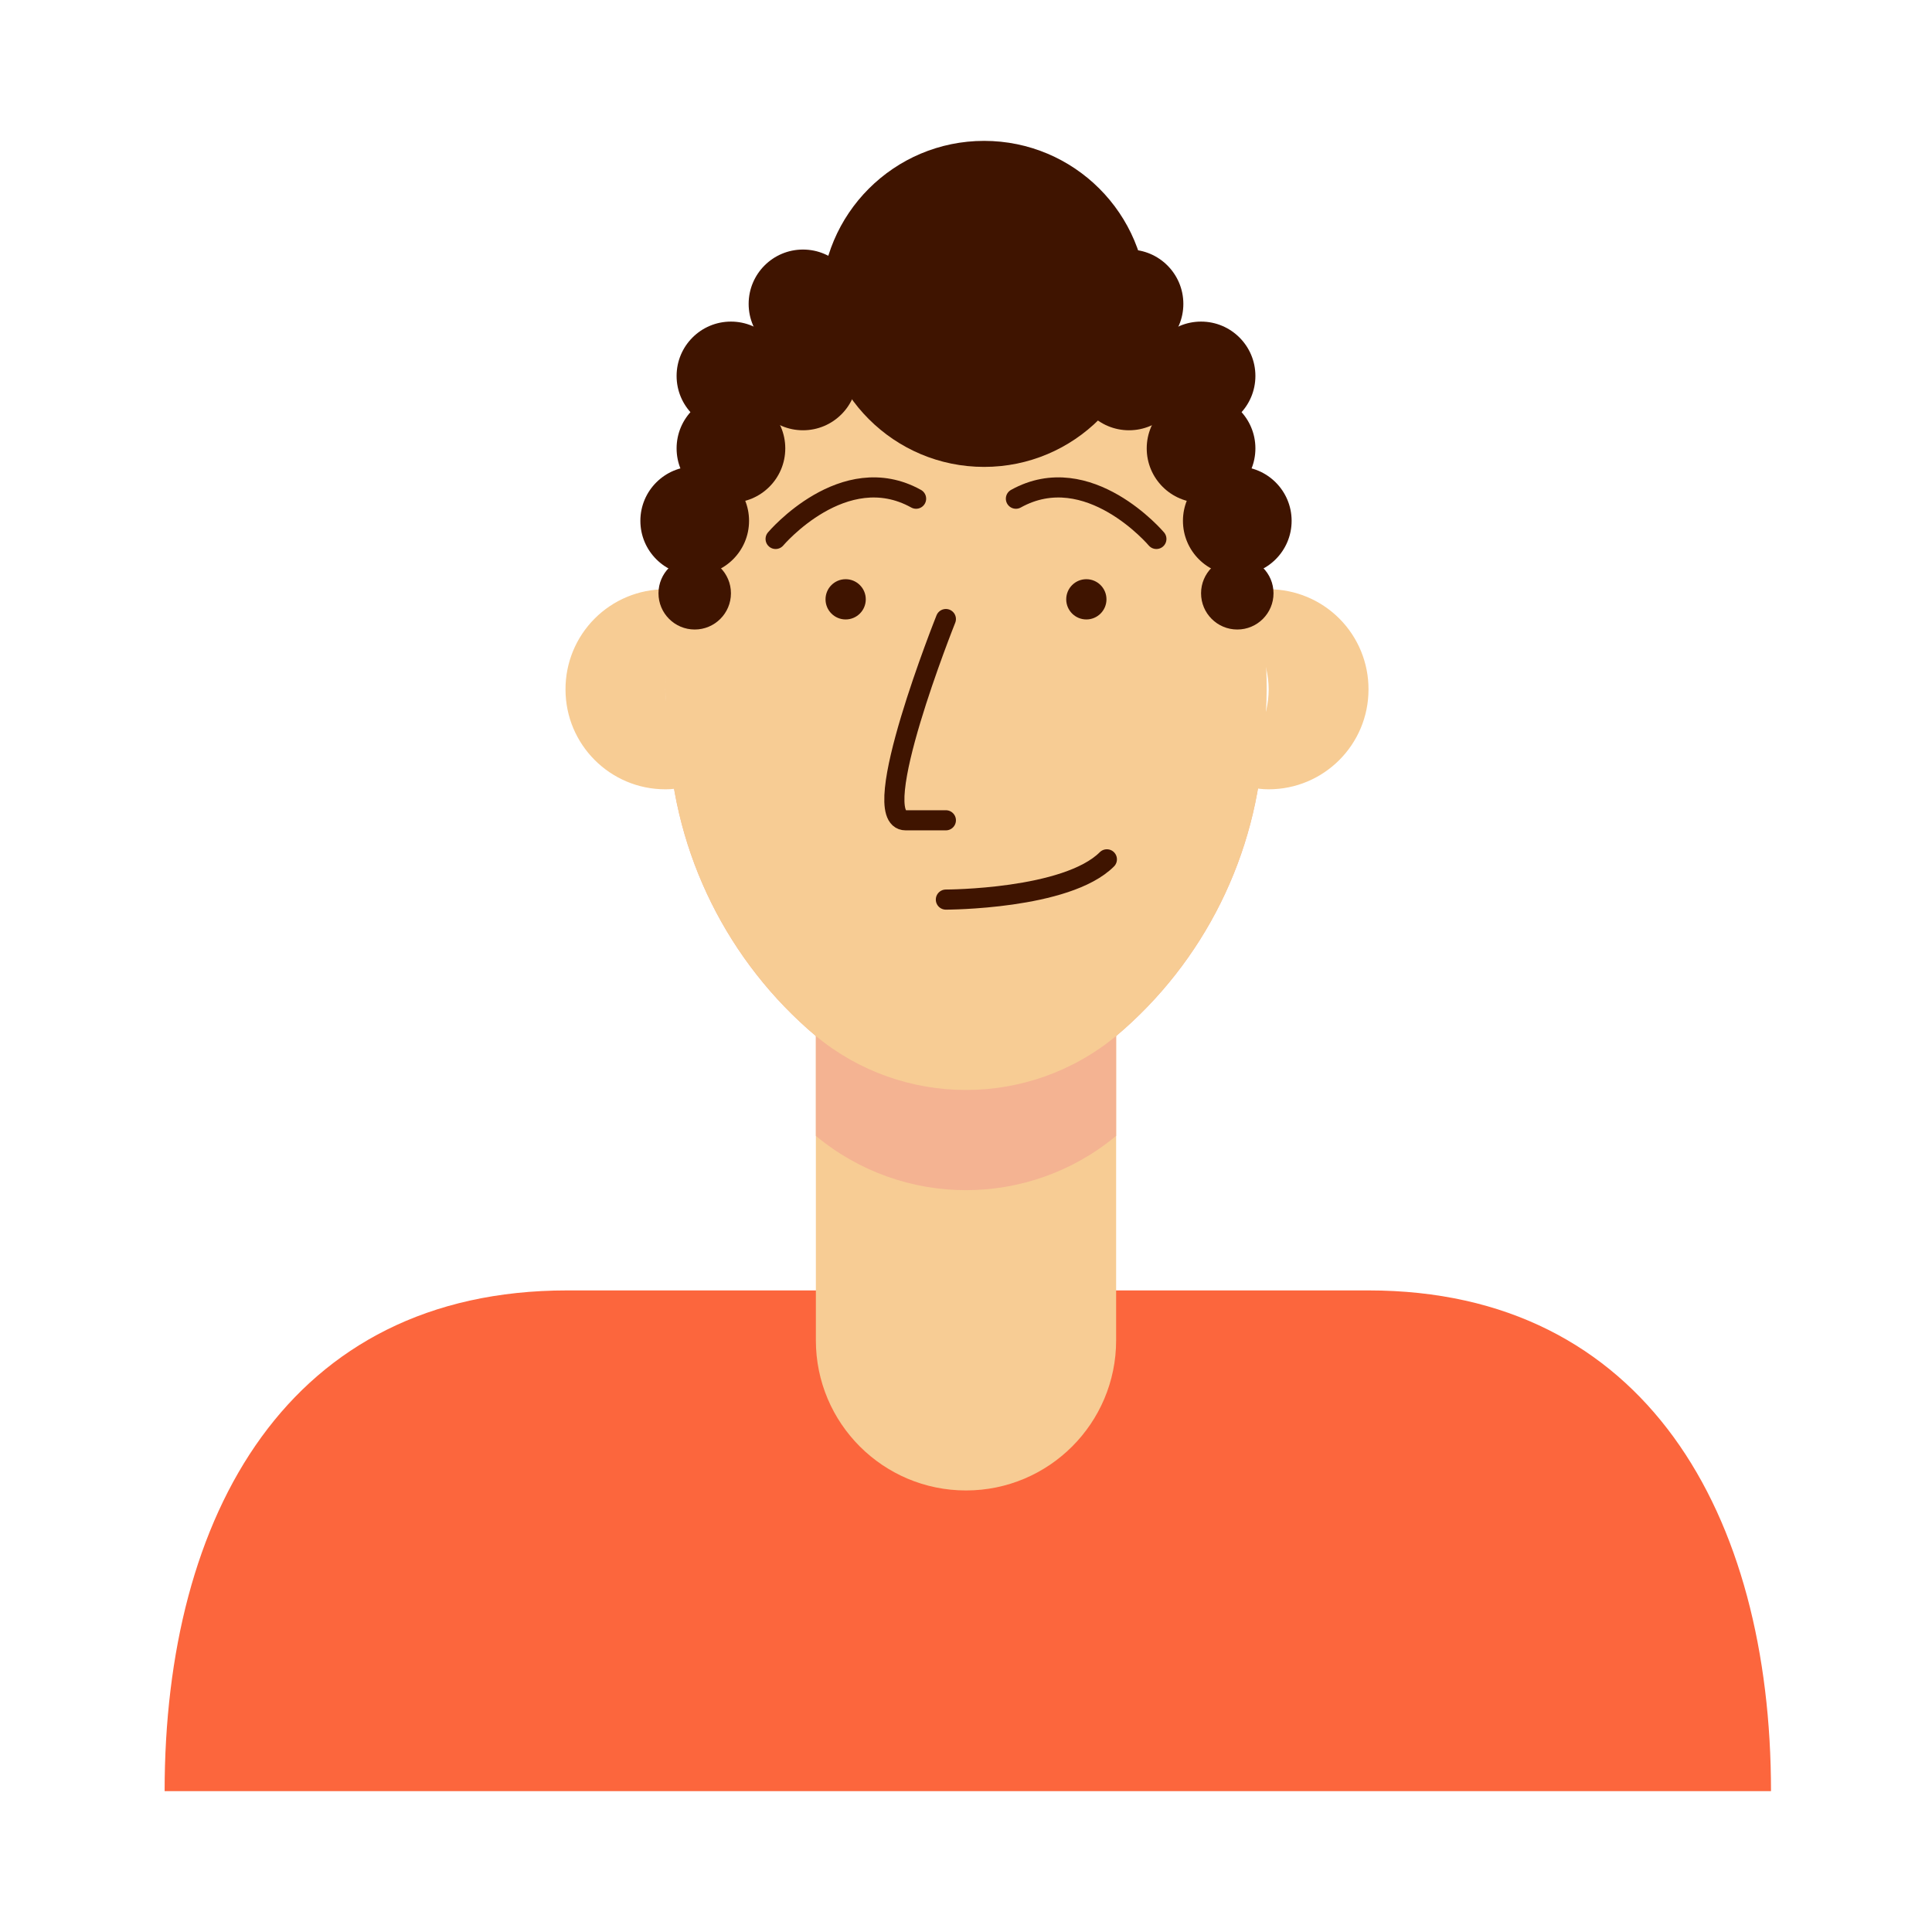
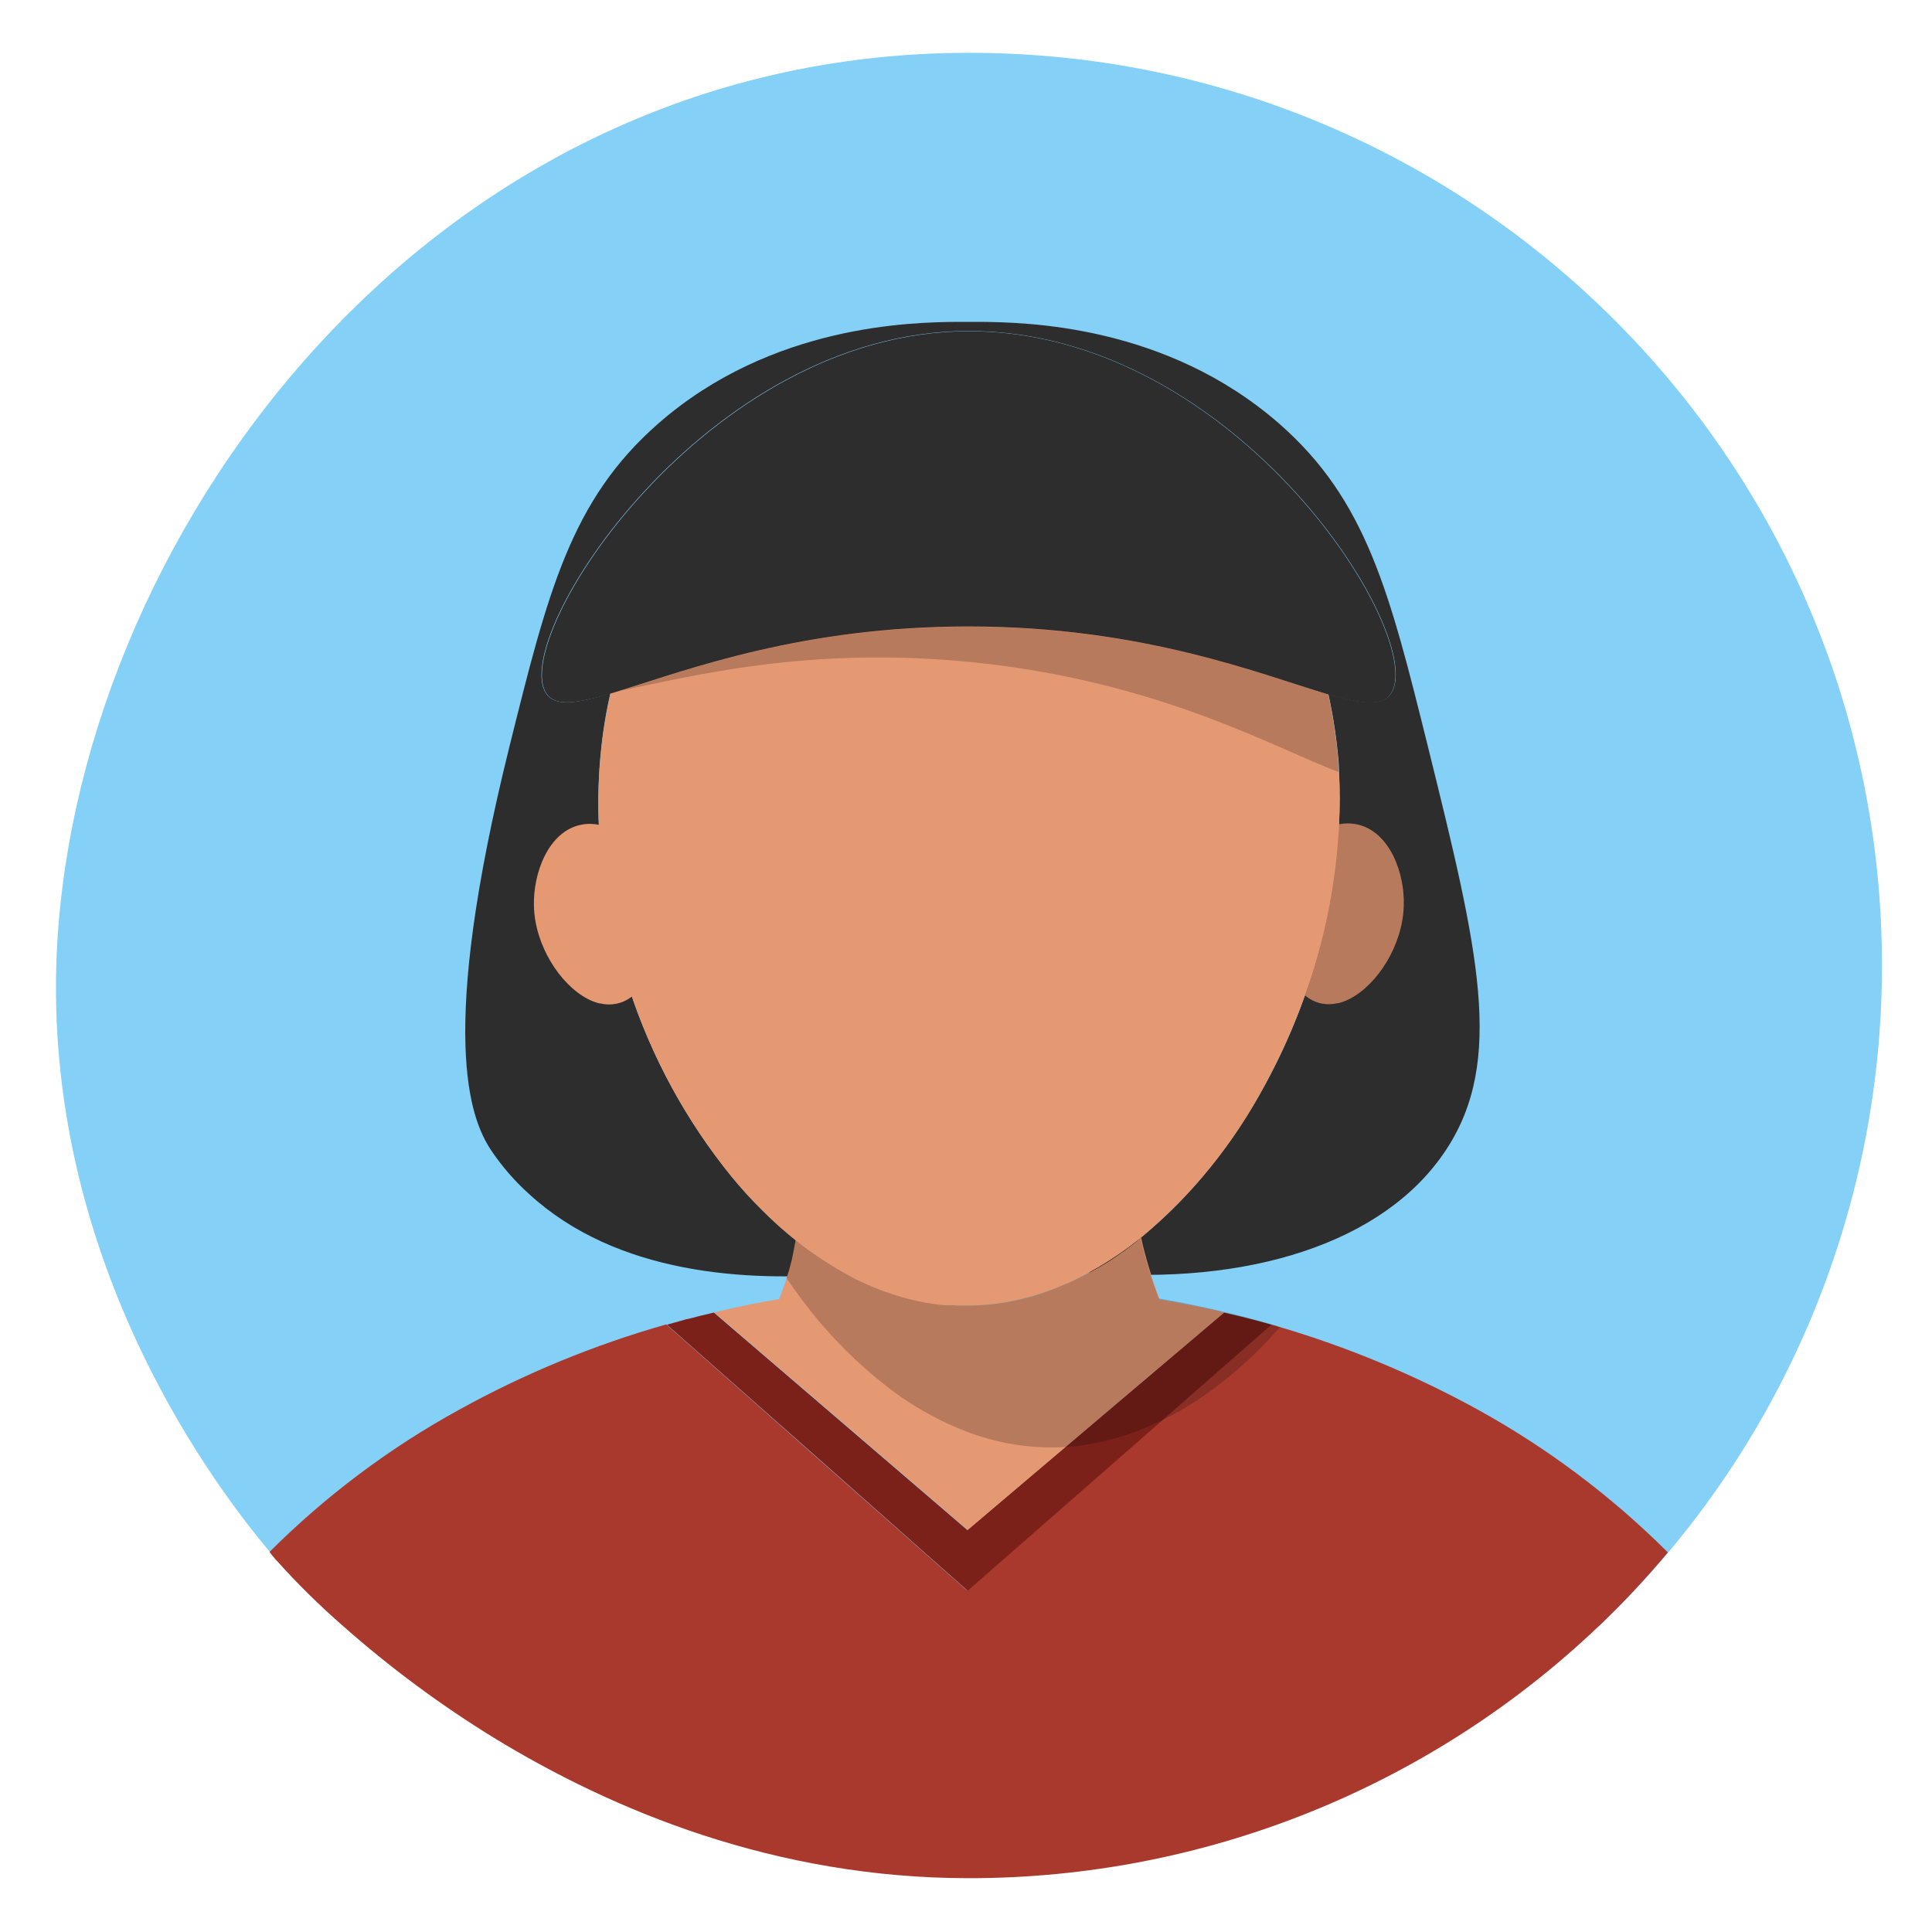
- <svg xmlns="http://www.w3.org/2000/svg" width="800px" height="800px" viewBox="0 0 48 48">
+ <svg xmlns="http://www.w3.org/2000/svg" width="800px" height="800px" viewBox="0 0 256 256" data-name="Layer 1" id="Layer_1">
  <defs>
-     <style>.cls-1{fill:#fc663d;}.cls-2{fill:#f7cc94;}.cls-3{fill:#f4b392;}.cls-4{fill:#3f1400;}.cls-5{fill:none;stroke:#3f1400;stroke-linecap:round;stroke-linejoin:round;stroke-width:0.5px;}</style>
+     <style>.cls-1{fill:#84d0f7;}.cls-2{fill:#2d2d2d;}.cls-3{fill:#aa392d;}.cls-4{fill:#7c211a;}.cls-5{fill:#e59973;}.cls-6,.cls-7{opacity:0.2;}.cls-7{fill:#020202;}</style>
  </defs>
-   <g id="hair">
-     <path class="cls-1" d="M43.91,44.5H4.09c0-6.87,3.08-12.44,10-12.44H34c6.88,0,10,5.57,10,12.44Z" />
-     <path class="cls-2" d="M27.73,22.1V33.3a3.73,3.73,0,0,1-7.46,0V22.1Z" />
-     <path class="cls-3" d="M31.39,18.37a10.33,10.33,0,0,1-3.66,7.37v2.48a5.83,5.83,0,0,1-7.46,0V25.74a10.33,10.33,0,0,1-3.66-7.37c.45-4.9,3.58-8.71,7.39-8.71S30.94,13.47,31.39,18.37Z" />
-     <path class="cls-2" d="M31.47,17.13a10.06,10.06,0,0,1-.08,1.24,10.33,10.33,0,0,1-3.66,7.37,5.86,5.86,0,0,1-7.46,0,10.33,10.33,0,0,1-3.66-7.37,10.06,10.06,0,0,1-.08-1.24c0-5.5,3.34-10,7.47-10S31.47,11.63,31.47,17.13Z" />
-     <path class="cls-2" d="M34,17.13a2.48,2.48,0,0,1-2.48,2.48c-1.38,0,0-1.11,0-2.48s-1.38-2.49,0-2.49A2.48,2.48,0,0,1,34,17.13Z" />
-     <path class="cls-2" d="M14.05,17.13a2.48,2.48,0,0,0,2.48,2.48c1.38,0,0-1.11,0-2.48s1.38-2.49,0-2.49A2.48,2.48,0,0,0,14.05,17.13Z" />
-     <circle class="cls-4" cx="21.01" cy="14.89" r="0.5" />
-     <circle class="cls-4" cx="26.99" cy="14.89" r="0.5" />
-     <path class="cls-5" d="M19.27,13.39s1.69-2,3.49-1" />
-     <path class="cls-5" d="M28.73,13.39s-1.69-2-3.49-1" />
-     <path class="cls-5" d="M23.5,15.38s-2,5-1,5h1" />
-     <path class="cls-5" d="M23.5,22.35s3,0,4-1" />
-     <circle class="cls-4" cx="18.16" cy="11.14" r="1.35" />
-     <circle class="cls-4" cx="19.95" cy="9.34" r="1.35" />
-     <circle class="cls-4" cx="24.45" cy="7.55" r="4.05" />
-     <circle class="cls-4" cx="18.16" cy="9.34" r="1.35" />
-     <circle class="cls-4" cx="19.95" cy="7.55" r="1.35" />
-     <circle class="cls-4" cx="29.84" cy="11.14" r="1.35" />
-     <circle class="cls-4" cx="28.05" cy="9.34" r="1.35" />
-     <circle class="cls-4" cx="29.84" cy="9.34" r="1.35" />
-     <circle class="cls-4" cx="28.05" cy="7.55" r="1.35" />
-     <circle class="cls-4" cx="30.74" cy="12.94" r="1.35" />
-     <circle class="cls-4" cx="17.26" cy="12.94" r="1.35" />
-     <circle class="cls-4" cx="17.26" cy="14.74" r="0.9" />
-     <circle class="cls-4" cx="30.74" cy="14.74" r="0.9" />
+   <g data-name="Female 3" id="Female_3">
+     <path class="cls-1" d="M249.37,127.93a120.86,120.86,0,0,1-37.53,87.58H45.58a99.83,99.83,0,0,1-9-8.87l-.82-1c-6.94-8.27-29.46-37.61-28.3-77.75C9.12,72.33,55.86,7,128.44,7A120.93,120.93,0,0,1,249.37,127.93Z" id="Wallpaper" />
+     <path class="cls-2" d="M191.6,152.38c-8.19,12.43-26.39,18-47.37,16.23a48.1,48.1,0,0,0,5.34-3.42c.54-.41,1.08-.82,1.61-1.25,9.34-7.5,17.1-19,21.72-32a79,79,0,0,0,4.47-21.46l.06-1.22a67.31,67.31,0,0,0,0-7c0-1.15-.15-2.29-.27-3.43-.16-1.42-.37-2.83-.62-4.24-.16-.87-.33-1.74-.53-2.63,3.61,1.06,6.11,1.5,7.53.65a2.13,2.13,0,0,0,.8-.75c4.88-7.34-20.32-48-56-48-34.93,0-60.88,40.54-56,48,1.19,1.81,4,1.39,8.54,0-.21.91-.4,1.81-.56,2.69-.26,1.44-.47,2.88-.63,4.35a68.19,68.19,0,0,0-.33,10.8c0,1,.11,2,.21,3A79.91,79.91,0,0,0,83.37,131a77.92,77.92,0,0,0,13.54,24.86,57.88,57.88,0,0,0,8.5,8.44c.59.47,1.19.93,1.78,1.36a45.87,45.87,0,0,0,4.89,3.09c-13.09,1.16-30.37.14-42-10.56a31.05,31.05,0,0,1-5-5.77c-2.83-4.23-7.06-15.28,2.41-53.44,5.1-20.5,8.13-32.71,19.74-42.86,15-13.14,33.65-13.4,39.48-13.47H130c5.83.07,24.43.33,39.48,13.47,11.61,10.15,14.65,22.36,19.74,42.86C195.87,125.84,199.43,140.52,191.6,152.38Z" id="Hairs" />
+     <path class="cls-3" d="M221,205.7a118.6,118.6,0,0,1-9.2,9.82,120.94,120.94,0,0,1-83.4,33.35c-25.75,0-47.26-9-63-18.63a143.75,143.75,0,0,1-19.87-14.72,101.54,101.54,0,0,1-9-8.88c-.24-.26-.52-.59-.82-1a111.39,111.39,0,0,1,25.1-18.83,130.64,130.64,0,0,1,27.47-11.32q19.95,17.64,39.85,35.25,20.11-17.64,40.25-35.25c.29.09.57.15.85.24a.89.89,0,0,0,.29.09,132.61,132.61,0,0,1,26.27,10.95A112.81,112.81,0,0,1,221,205.7Z" id="Sweater" />
+     <path class="cls-4" d="M168.47,175.53q-20.11,17.64-40.25,35.25-19.9-17.64-39.85-35.25l1.61-.45,1-.29.11,0c1-.26,2.18-.57,3.5-.87q16.78,14.4,33.59,28.82,17-14.43,34-28.82C165.19,174.6,167.52,175.25,168.47,175.53Z" id="Neckband" />
+     <path class="cls-5" d="M162.23,173.9q-17,14.4-34,28.82-16.78-14.43-33.59-28.82c1.44-.35,2.94-.68,4.47-1s2.78-.55,4.13-.76a38,38,0,0,0,1.66-5.14c.21-1,.39-1.87.54-2.74a36.48,36.48,0,0,0,8.75,5.5l1.74.77a31.12,31.12,0,0,0,24.34,0c.89-.37,1.65-.71,2.29-1a38.77,38.77,0,0,0,8.64-5.53c.28,1.29.63,2.64,1.06,4.05s.9,2.85,1.4,4.14a.12.12,0,0,1,.08,0c1.27.22,2.44.43,3.49.65h0C159,173.14,160.62,173.51,162.23,173.9Z" id="Neck" />
+     <path class="cls-6" d="M169.61,175.86c-.83.93-1.68,1.85-2.55,2.72a55.19,55.19,0,0,1-6.23,5.42,42.21,42.21,0,0,1-9.42,5.33,34,34,0,0,1-6.55,1.94,28.89,28.89,0,0,1-6,.52,31.57,31.57,0,0,1-11.52-2.39l-.65-.26a42,42,0,0,1-8.23-4.7,59.92,59.92,0,0,1-12.58-12.74c-.57-.76-1.11-1.54-1.66-2.35.11-.35.22-.7.31-1.07a34.18,34.18,0,0,0,.89-4c.59.48,1.2.93,1.79,1.37a45.41,45.41,0,0,0,4.87,3.07l.2.11c.17.08.35.19.52.28l.63.33c.24.1.48.21.74.34s.31.13.44.2.26.13.37.17l.45.2.44.17a.93.93,0,0,0,.22.09c.17.09.35.15.52.22s.46.15.67.24c0,0,0,0,0,0l.71.24.18.06.5.16.76.24a2.21,2.21,0,0,1,.35.08l.7.2a29.44,29.44,0,0,0,4.5.78,3.54,3.54,0,0,0,.48,0,1.62,1.62,0,0,0,.31,0c.21,0,.41,0,.63,0s.37,0,.54.05h1.18a31.38,31.38,0,0,0,9.66-1.59l0,0a3.19,3.19,0,0,0,.37-.13c.65-.19,1.28-.45,1.93-.69a.75.75,0,0,1,.18-.09l.82-.35.22-.09c1-.43,1.92-.89,2.85-1.41a46.06,46.06,0,0,0,5.36-3.42c.52-.41,1-.8,1.59-1.22.3,1.35.67,2.79,1.13,4.31.41,1.37.87,2.66,1.33,3.86l1.09.19,1.08.2,1.07.19c.26.07.52.11.81.18a3.46,3.46,0,0,1,.52.11c1.35.28,2.7.56,4,.89,2.11.5,4.18,1,6.24,1.63Z" id="NeckShadow" />
+     <path class="cls-5" d="M186,120.05c-.15,5.15-3.44,10.36-7.12,12.28a7.15,7.15,0,0,1-1.56.6l-.12,0a5.15,5.15,0,0,1-2,.06,4.92,4.92,0,0,1-2-.88,2.83,2.83,0,0,1-.28-.2,6.78,6.78,0,0,1-1.11-1.1c-2.66-3.2-3.74-9.2-2-14a14.43,14.43,0,0,1,3.21-5,8.81,8.81,0,0,1,4.39-2.58,5.94,5.94,0,0,1,2.34,0C184.15,110.13,186.17,115.74,186,120.05Z" id="RightEar" />
+     <path class="cls-6" d="M186,120.05c-.17,5.15-3.46,10.36-7.14,12.29a8.27,8.27,0,0,1-1.54.59l-.14,0a5.1,5.1,0,0,1-2,.07,5.24,5.24,0,0,1-2-.87l-.29-.22a7.11,7.11,0,0,1-1.11-1.09c-2.65-3.2-3.74-9.21-2-14a14.6,14.6,0,0,1,3.2-5,9.91,9.91,0,0,1,3.12-2.18,7.26,7.26,0,0,1,1.28-.39,5.81,5.81,0,0,1,2.35,0,2.21,2.21,0,0,1,.35.08C184.26,110.42,186.17,115.87,186,120.05Z" id="RightEarShadow" />
+     <path class="cls-5" d="M85,130.84a7.36,7.36,0,0,1-1.39,1.3,4.88,4.88,0,0,1-4.06.82l-.12,0a7.15,7.15,0,0,1-1.56-.6c-3.68-1.92-7-7.13-7.12-12.28-.14-4.31,1.88-9.92,6.26-10.8,2.49-.5,4.87.7,6.74,2.59a14.4,14.4,0,0,1,3.2,5C88.74,121.64,87.65,127.64,85,130.84Z" id="LeftEar" />
+     <path class="cls-5" d="M177.42,109.27c0,.39,0,.81-.06,1.22a77.8,77.8,0,0,1-4.47,21.44,82.17,82.17,0,0,1-5.2,11.67A67.28,67.28,0,0,1,151.19,164l0,0c-.55.42-1.07.81-1.59,1.22a46.06,46.06,0,0,1-5.36,3.42c-.93.52-1.89,1-2.85,1.41l-.22.09-.82.35a.75.75,0,0,0-.18.09c-.65.24-1.28.5-1.93.69a3.19,3.19,0,0,1-.37.13l0,0a31.38,31.38,0,0,1-9.66,1.59H127c-.17,0-.37,0-.54-.05s-.42,0-.63,0a1.62,1.62,0,0,1-.31,0,3.54,3.54,0,0,1-.48,0,29.44,29.44,0,0,1-4.5-.78l-.7-.2a2.21,2.21,0,0,0-.35-.08l-.76-.24-.5-.16-.18-.06-.71-.24s0,0,0,0c-.21-.09-.45-.15-.67-.24s-.35-.13-.52-.22a.93.93,0,0,1-.22-.09l-.44-.17-.45-.2c-.11,0-.24-.11-.37-.17s-.29-.13-.44-.2-.5-.24-.74-.34l-.63-.33c-.17-.09-.35-.2-.52-.28l-.2-.11a45.41,45.41,0,0,1-4.87-3.07c-.59-.44-1.2-.89-1.79-1.37a49.21,49.21,0,0,1-4.4-3.94,57,57,0,0,1-4.11-4.49v0A77.39,77.39,0,0,1,83.38,131a79.13,79.13,0,0,1-3.81-18.11c-.08-1-.15-2-.19-3.07A66,66,0,0,1,79.7,99c.16-1.46.37-2.89.63-4.33.16-.89.35-1.78.55-2.7,0,0,0-.11,0-.15.2-.81.42-1.63.63-2.44a72.1,72.1,0,0,1,4.62-12.49,66.32,66.32,0,0,1,14.89-20.53c1-.87,2-1.7,3-2.48,6.92-5.38,15.06-8.77,24.25-8.8,12.08-.06,22.46,5.75,30.52,14.26a64,64,0,0,1,5.05,6,72.14,72.14,0,0,1,8.57,15.37c.57,1.37,1.07,2.74,1.55,4.14A72.62,72.62,0,0,1,176,92c.2.87.37,1.74.53,2.63.24,1.39.45,2.81.61,4.22.13,1.16.21,2.29.28,3.44A67.5,67.5,0,0,1,177.42,109.27Z" id="Head" />
+     <path class="cls-7" d="M177.4,102.3c-8.19-3-23.58-12-48.44-14.54-21.76-2.22-37.42,1.87-46.75,3.77,9.1-2.83,24.25-8.49,46.1-8.49,23.16,0,38.77,6.33,47.67,9,.2.87.37,1.74.53,2.63.24,1.39.45,2.81.61,4.22C177.25,100,177.33,101.15,177.4,102.3Z" id="HairsShadow" />
+     <path class="cls-2" d="M184.3,91.9a2.18,2.18,0,0,1-.78.76c-1.44.85-3.94.39-7.54-.65-8.9-2.64-24.51-9-47.67-9-21.85,0-37,5.66-46.1,8.49l0,0c-.45.15-.87.26-1.28.39-4.53,1.35-7.34,1.77-8.53,0-4.9-7.42,21.05-48,56-48C164,43.92,189.18,84.56,184.3,91.9Z" data-name="Hairs" id="Hairs-2" />
  </g>
</svg>
